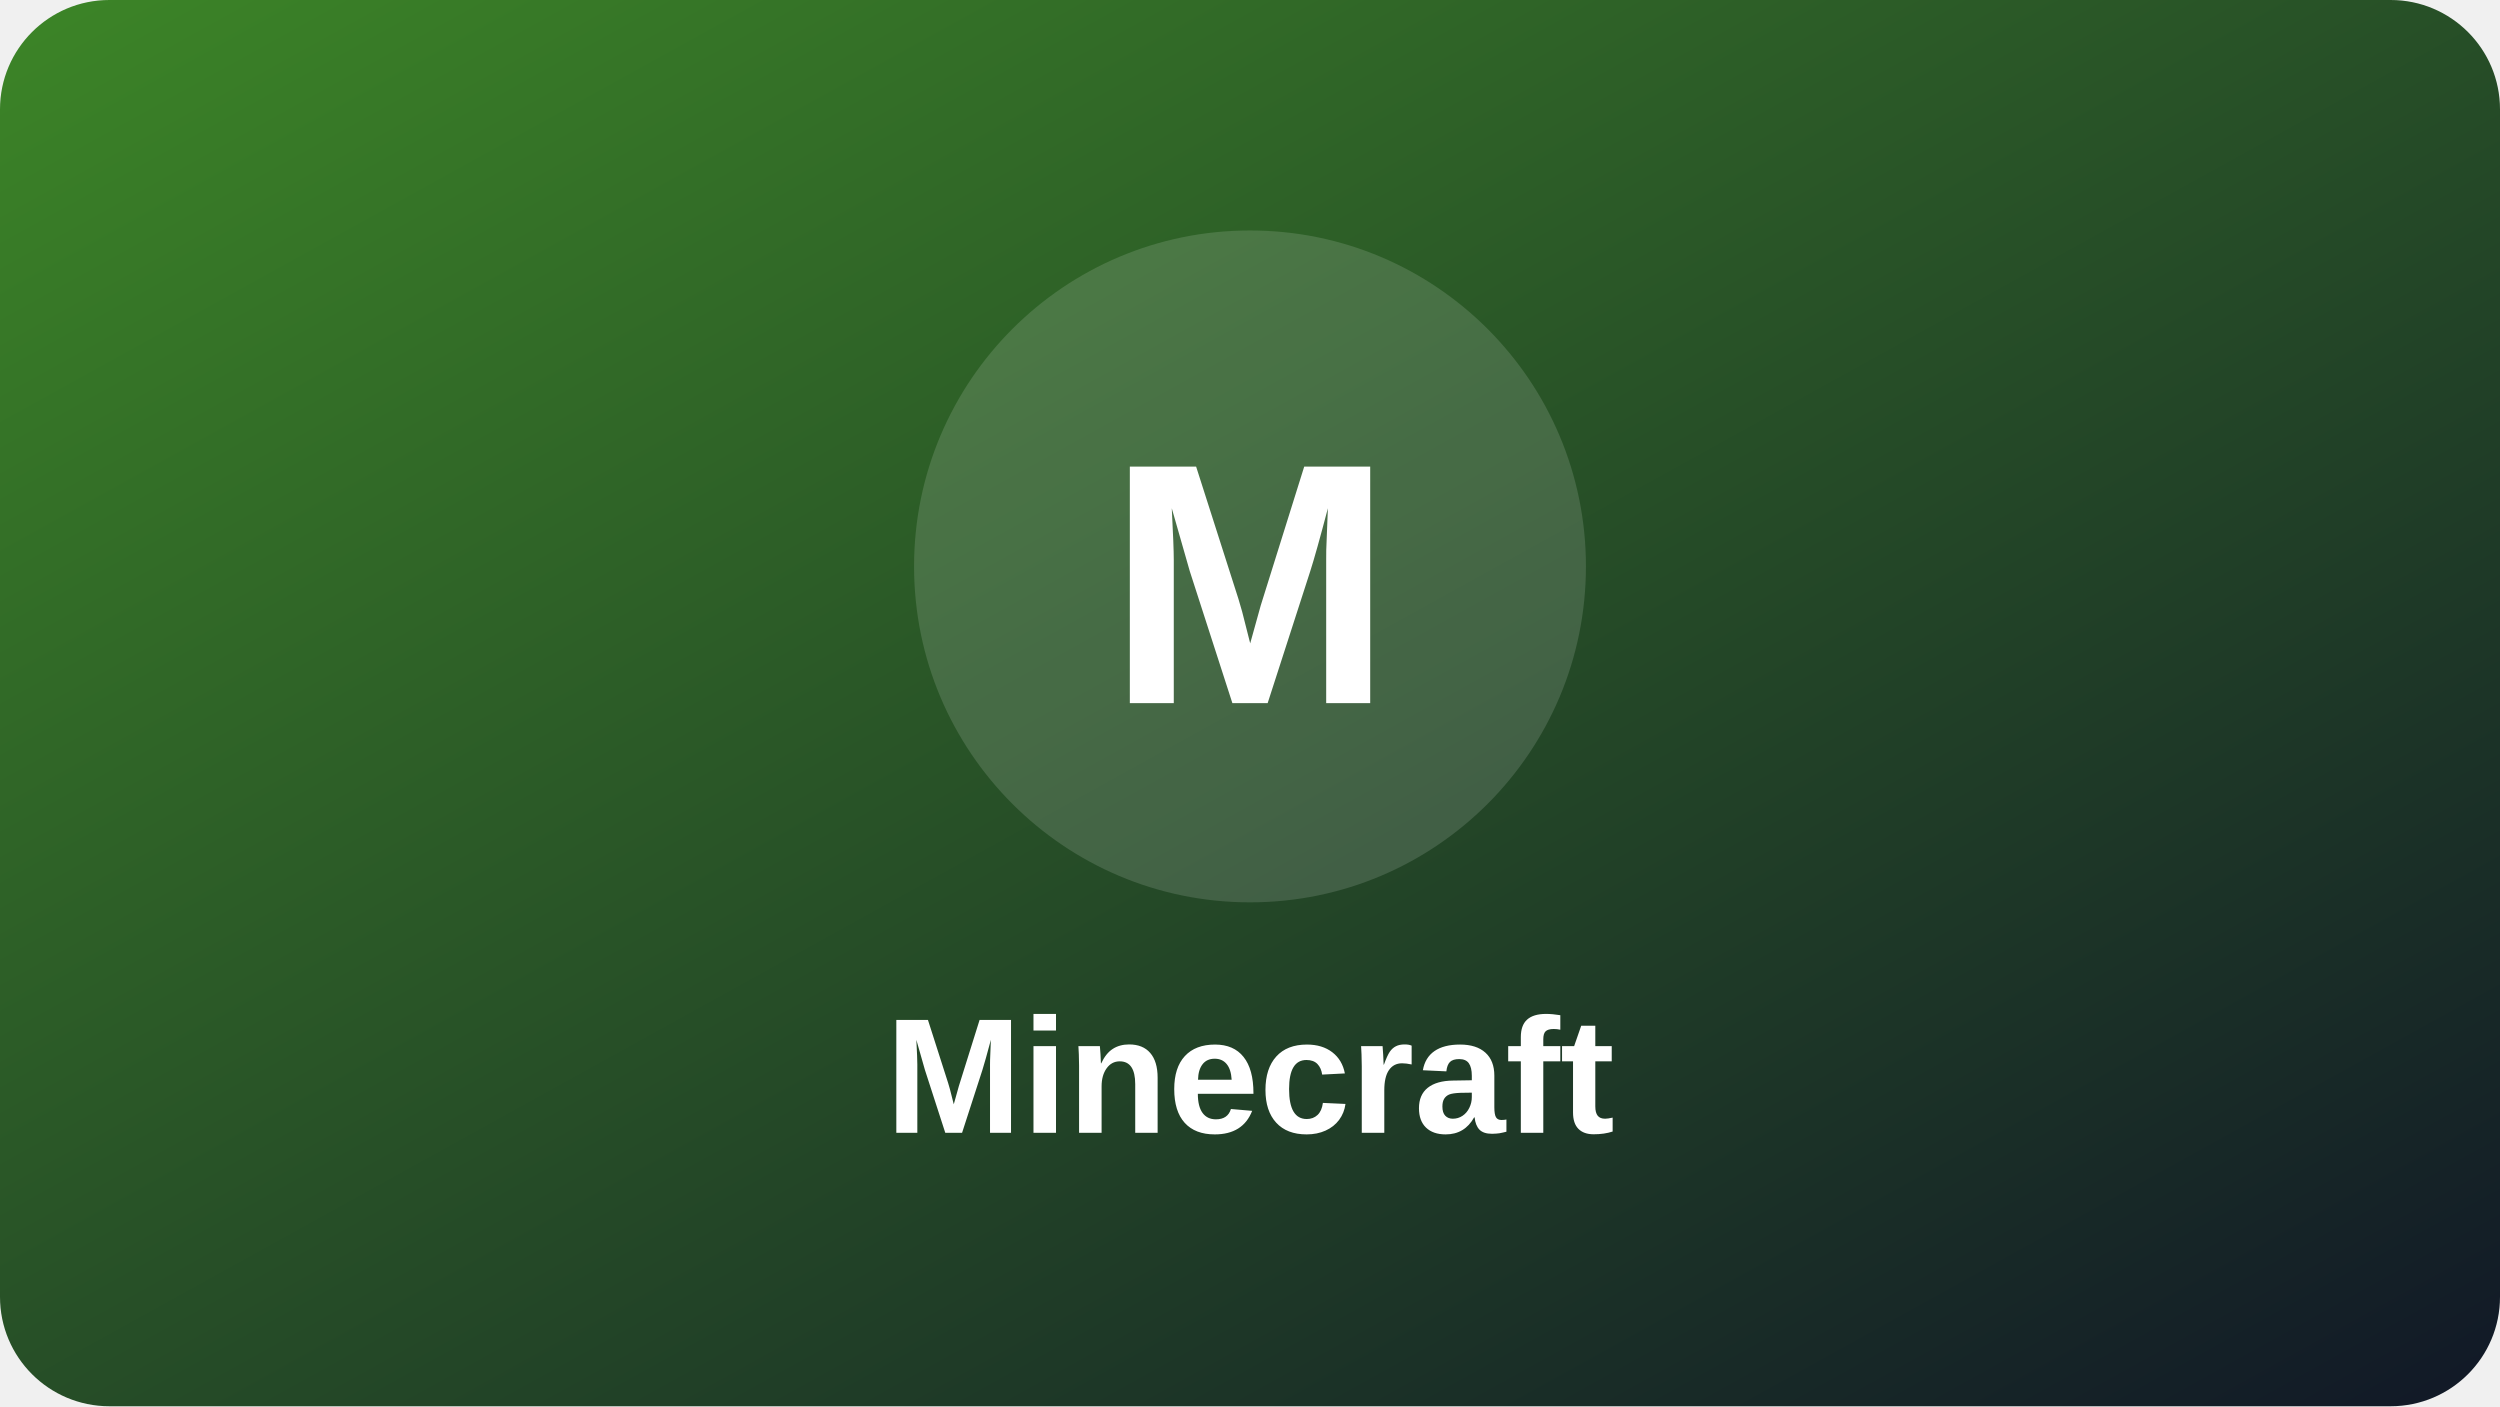
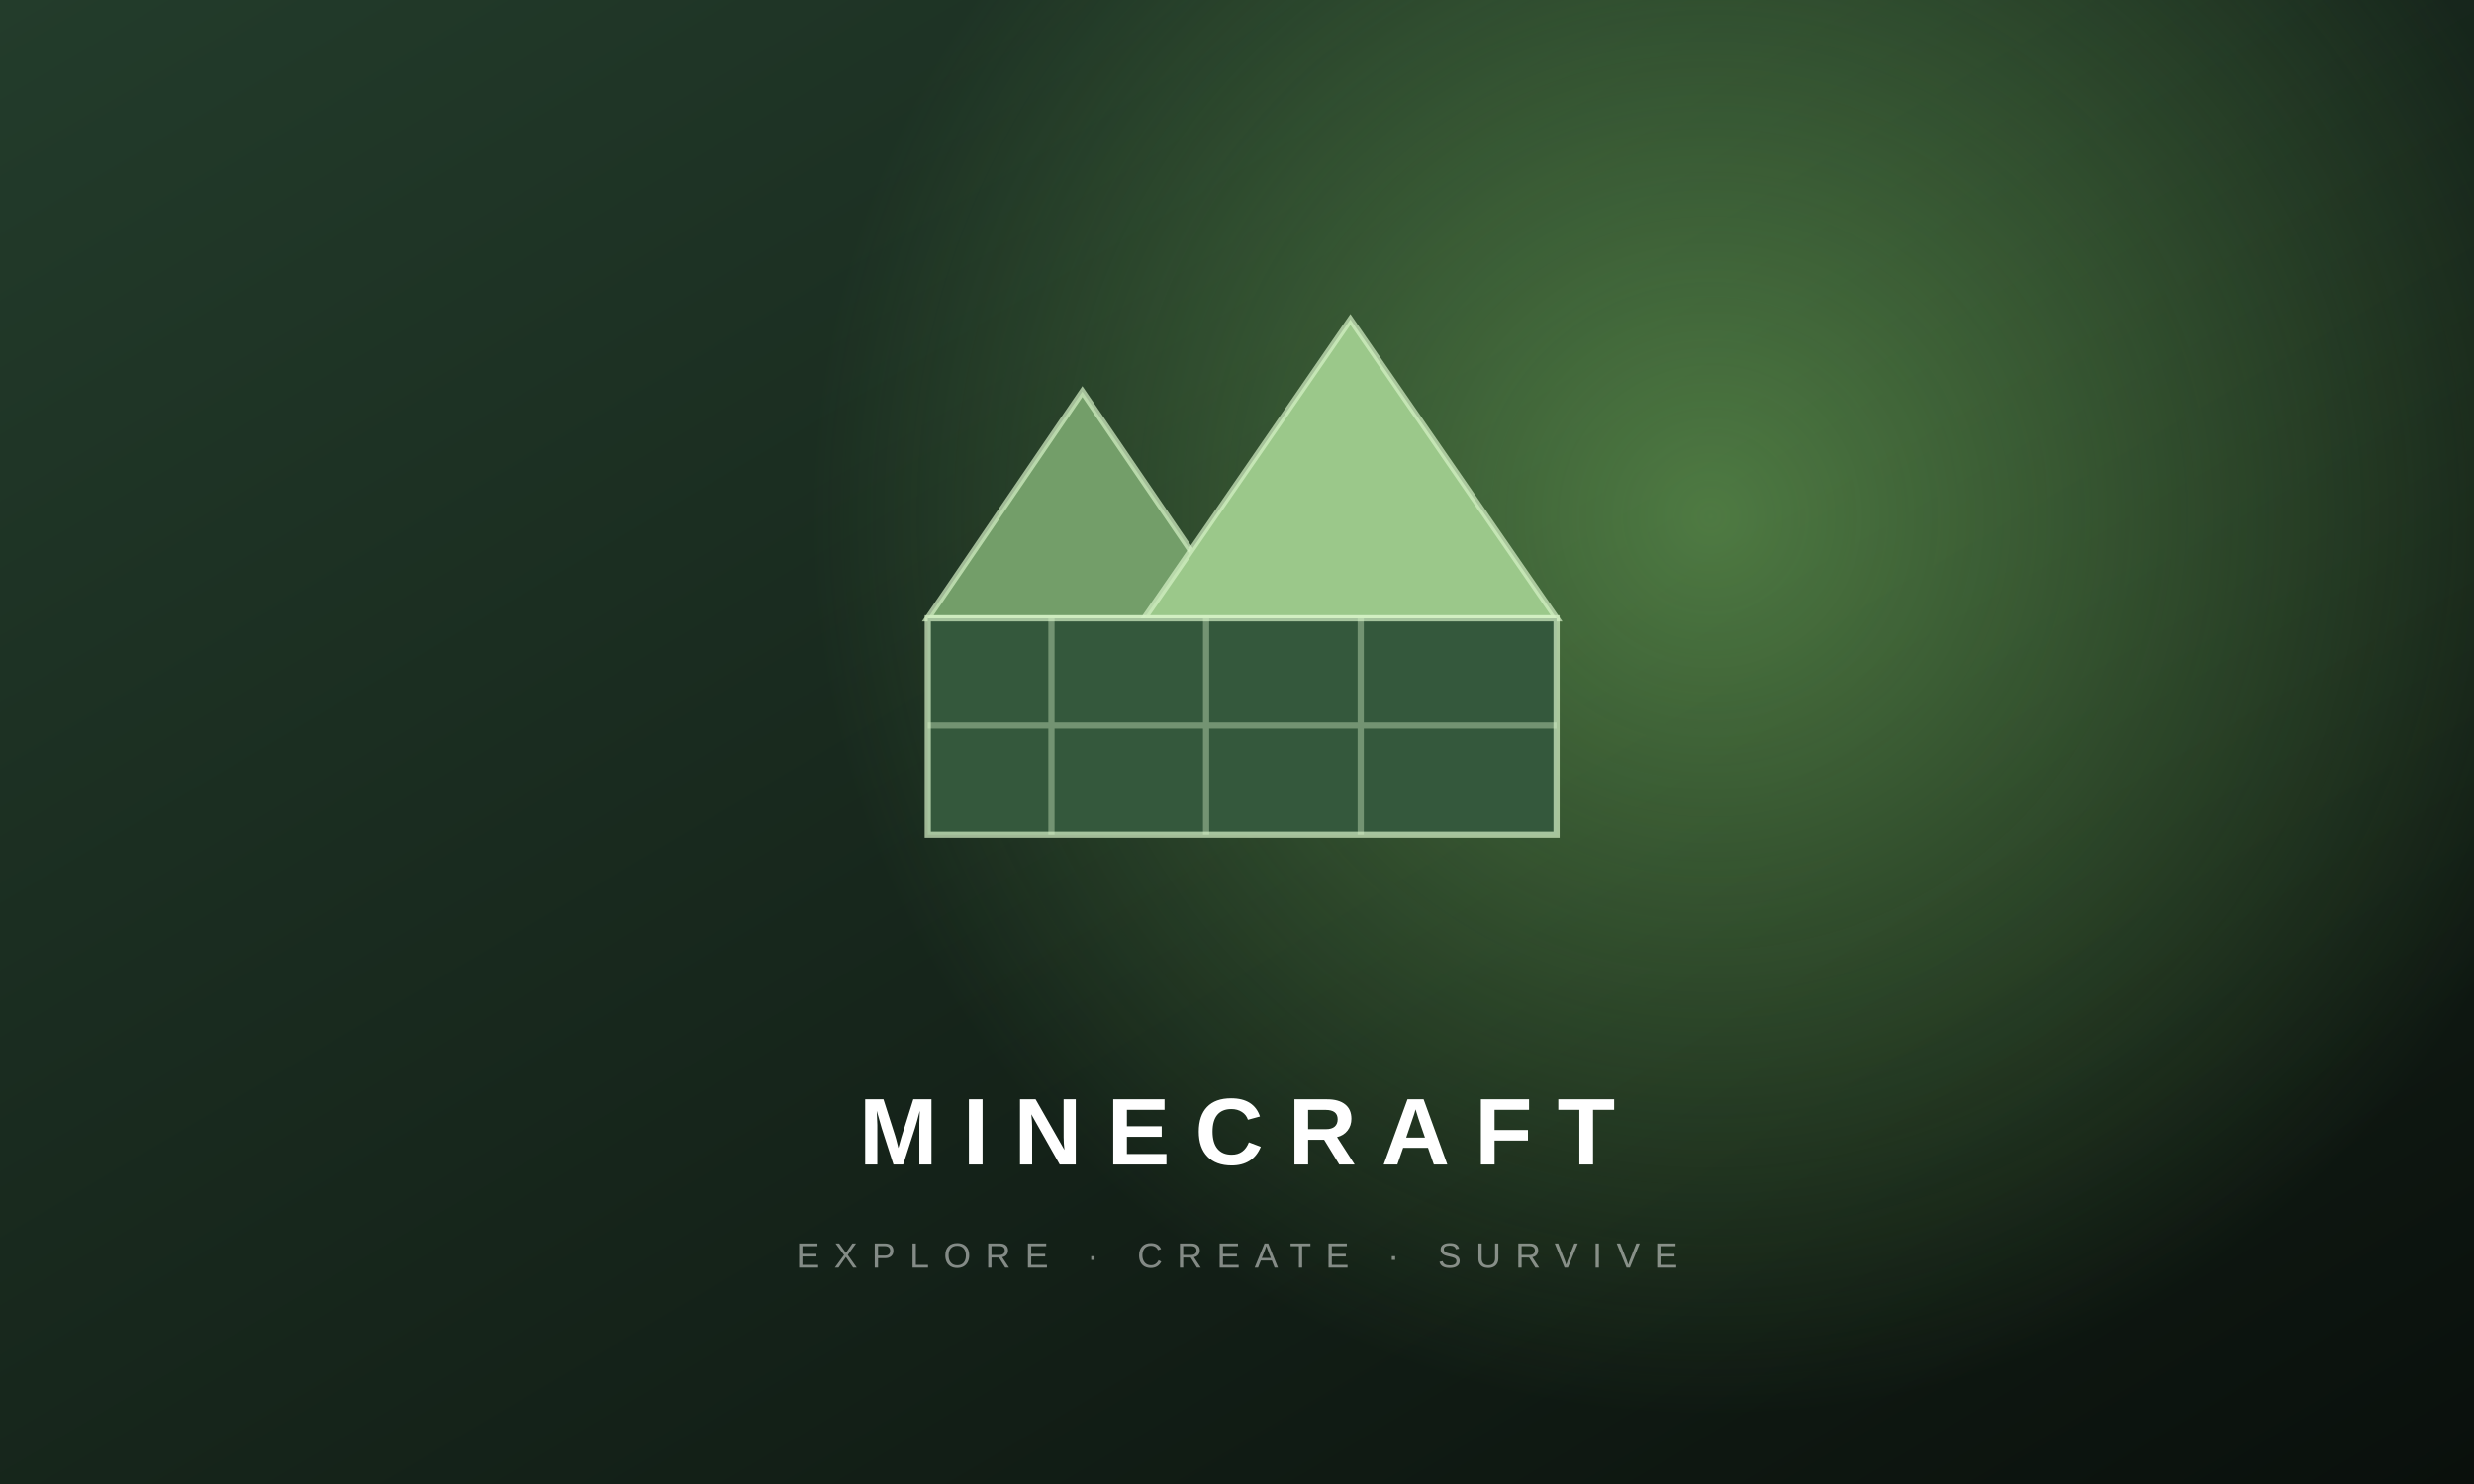
- <svg xmlns="http://www.w3.org/2000/svg" width="640" height="360" viewBox="0 0 640 360">
+ <svg xmlns="http://www.w3.org/2000/svg" viewBox="0 0 1200 720">
  <defs>
-     <linearGradient id="fundo" x1="0" y1="0" x2="1" y2="1">
-       <stop offset="0" stop-color="#3c8527" />
-       <stop offset="1" stop-color="#111827" />
+     <linearGradient id="bg" x2="1" y2="1">
+       <stop stop-color="#233c2b" />
+       <stop offset="1" stop-color="#0a100c" />
    </linearGradient>
+     <radialGradient id="glow">
+       <stop stop-color="#8bd66d" stop-opacity=".48" />
+       <stop offset="1" stop-color="#8bd66d" stop-opacity="0" />
+     </radialGradient>
  </defs>
-   <rect width="640" height="360" rx="28" fill="url(#fundo)" />
-   <circle cx="320" cy="145" r="86" fill="#ffffff" fill-opacity=".14" />
-   <text x="320" y="180" text-anchor="middle" font-family="Arial,sans-serif" font-size="88" font-weight="bold" fill="#fff">M</text>
-   <text x="320" y="290" text-anchor="middle" font-family="Arial,sans-serif" font-size="42" font-weight="bold" fill="#fff">Minecraft</text>
+   <rect width="1200" height="720" fill="url(#bg)" />
+   <circle cx="830" cy="250" r="440" fill="url(#glow)" />
+   <g transform="translate(600 280)" stroke="#d8f3c8" stroke-opacity=".7" stroke-width="3">
+     <path d="M-150 20-75-90 0 20Z" fill="#739e69" />
+     <path d="M-45 20 55-125 155 20Z" fill="#9bc88a" />
+     <path d="M-150 20H155V125H-150Z" fill="#34583c" />
+     <path d="M-90 20V125M-15 20V125M60 20V125M-150 72H155" fill="none" opacity=".55" />
+   </g>
+   <text x="600" y="565" fill="#fff" text-anchor="middle" font-family="Arial,sans-serif" font-size="46" font-weight="700" letter-spacing="12">MINECRAFT</text>
+   <text x="600" y="615" fill="#fff" opacity=".48" text-anchor="middle" font-family="Arial,sans-serif" font-size="17" letter-spacing="7">EXPLORE · CREATE · SURVIVE</text>
</svg>
